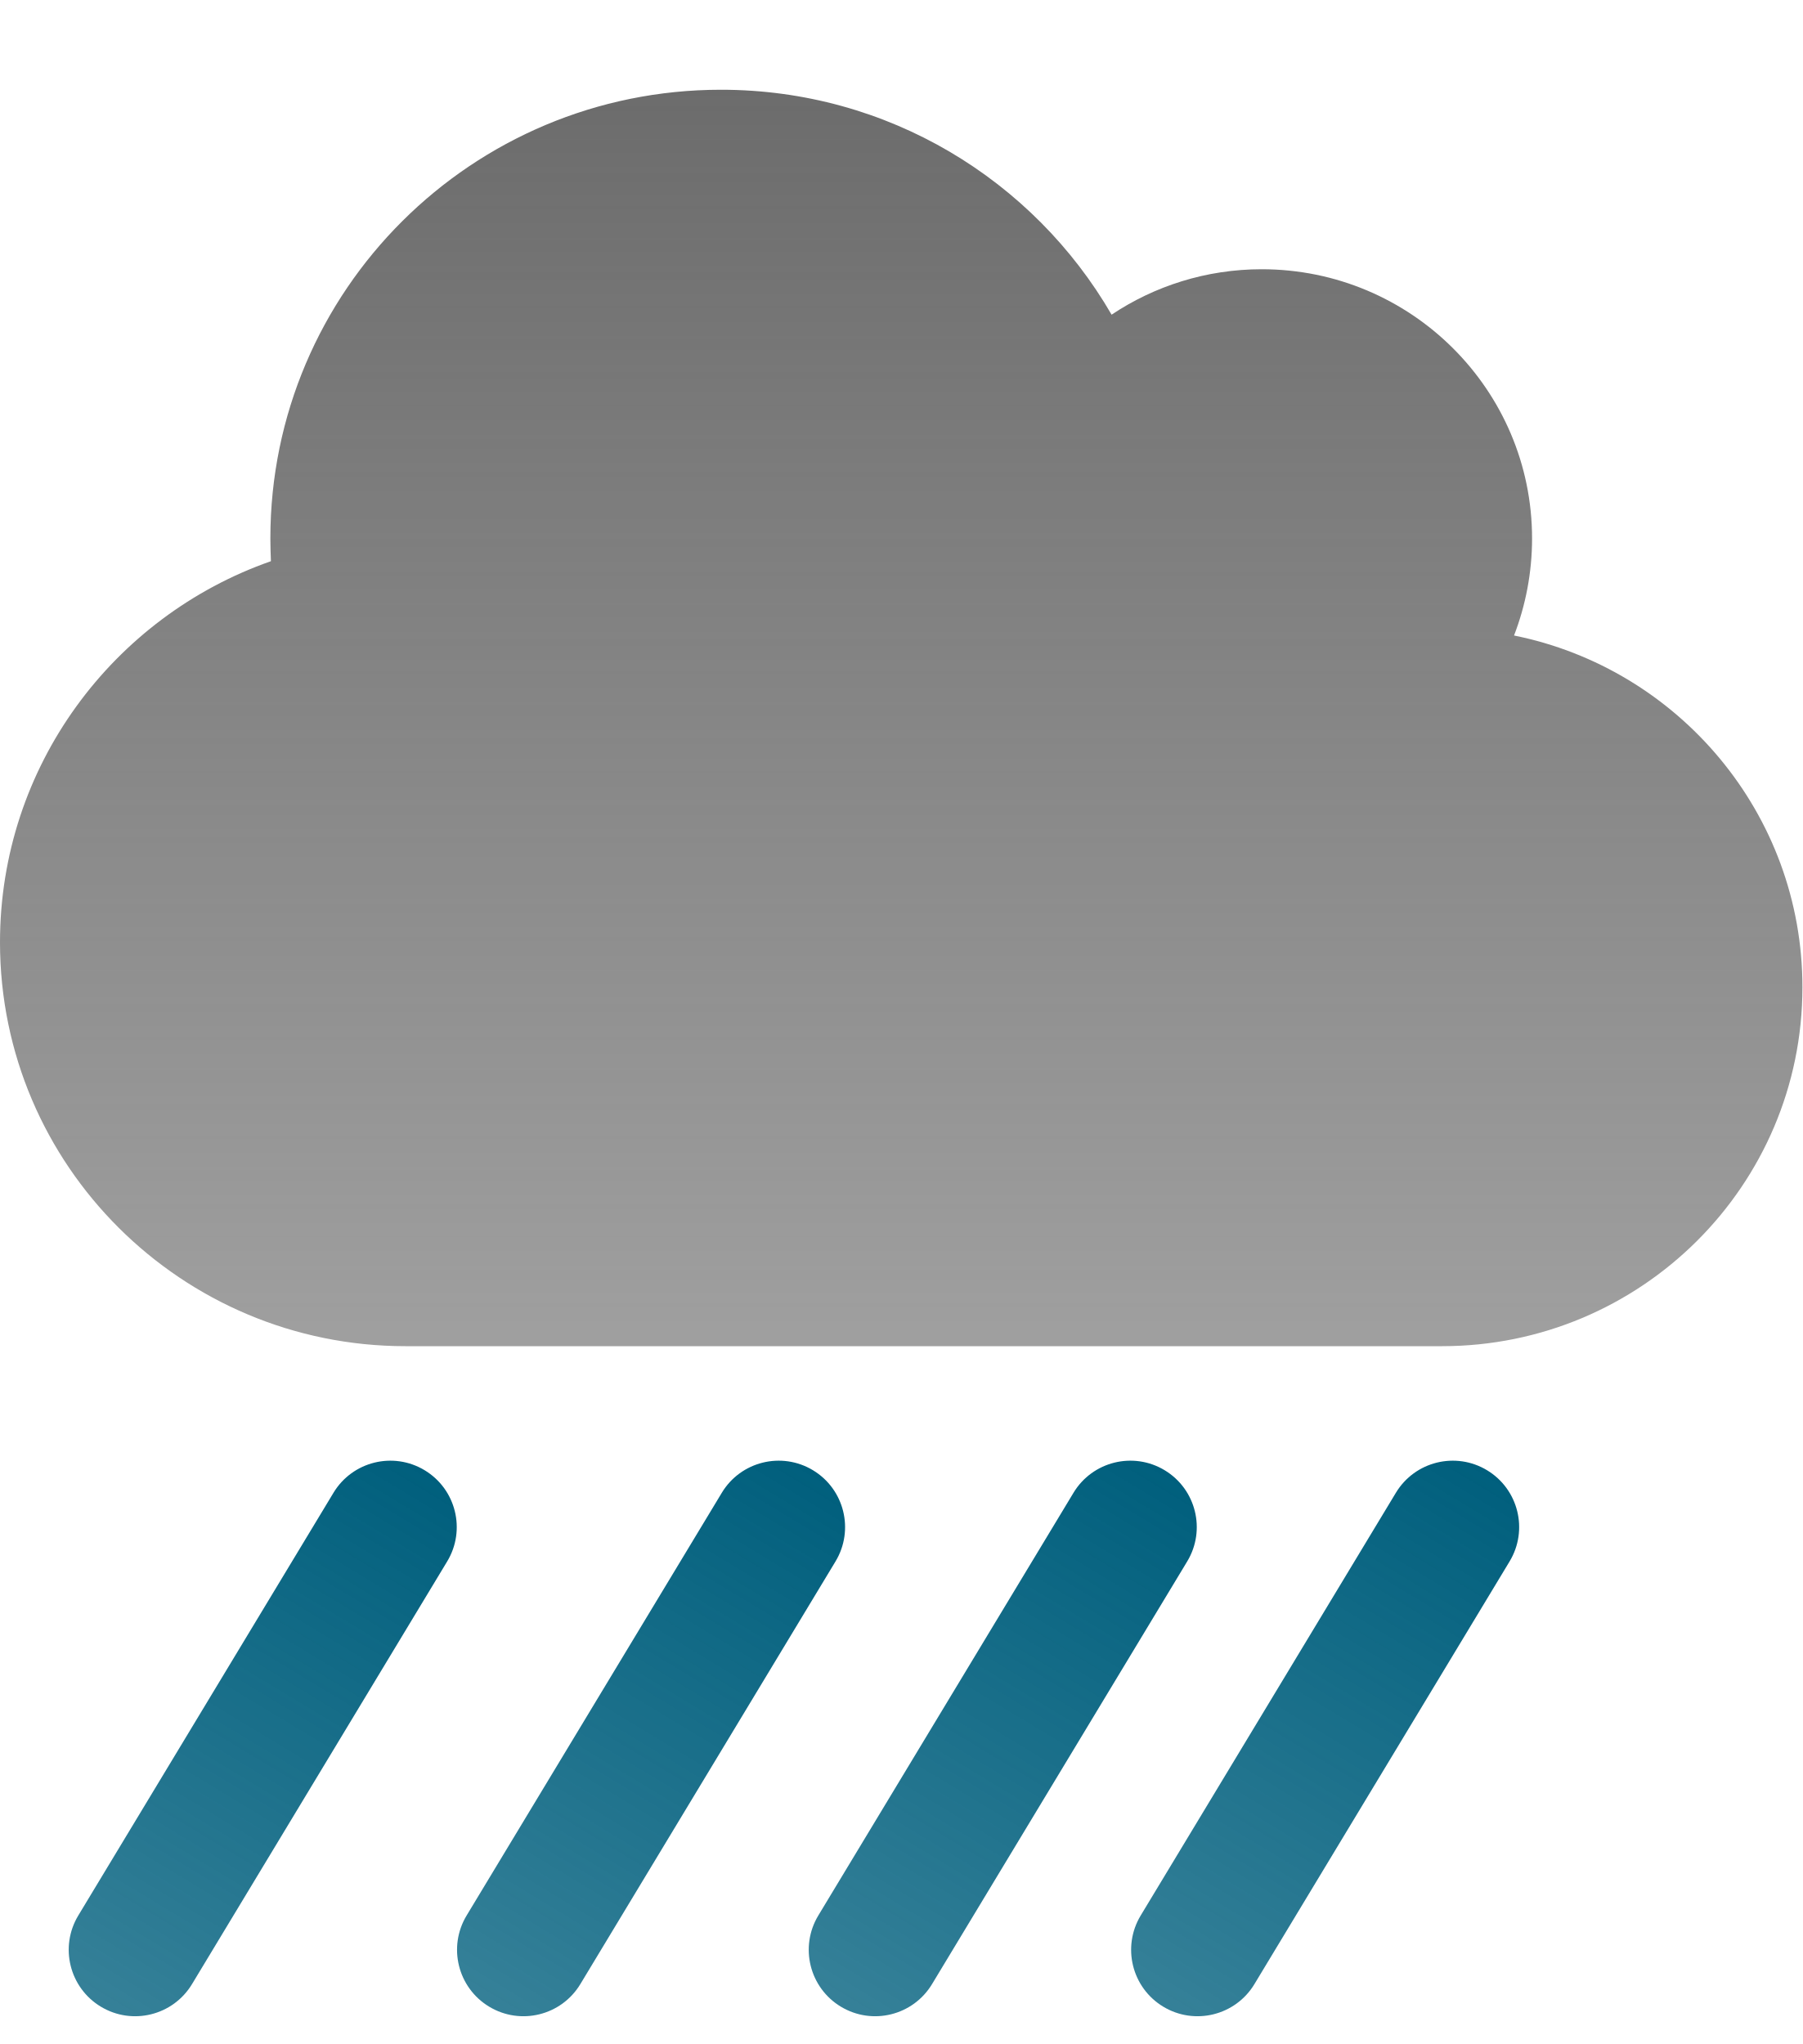
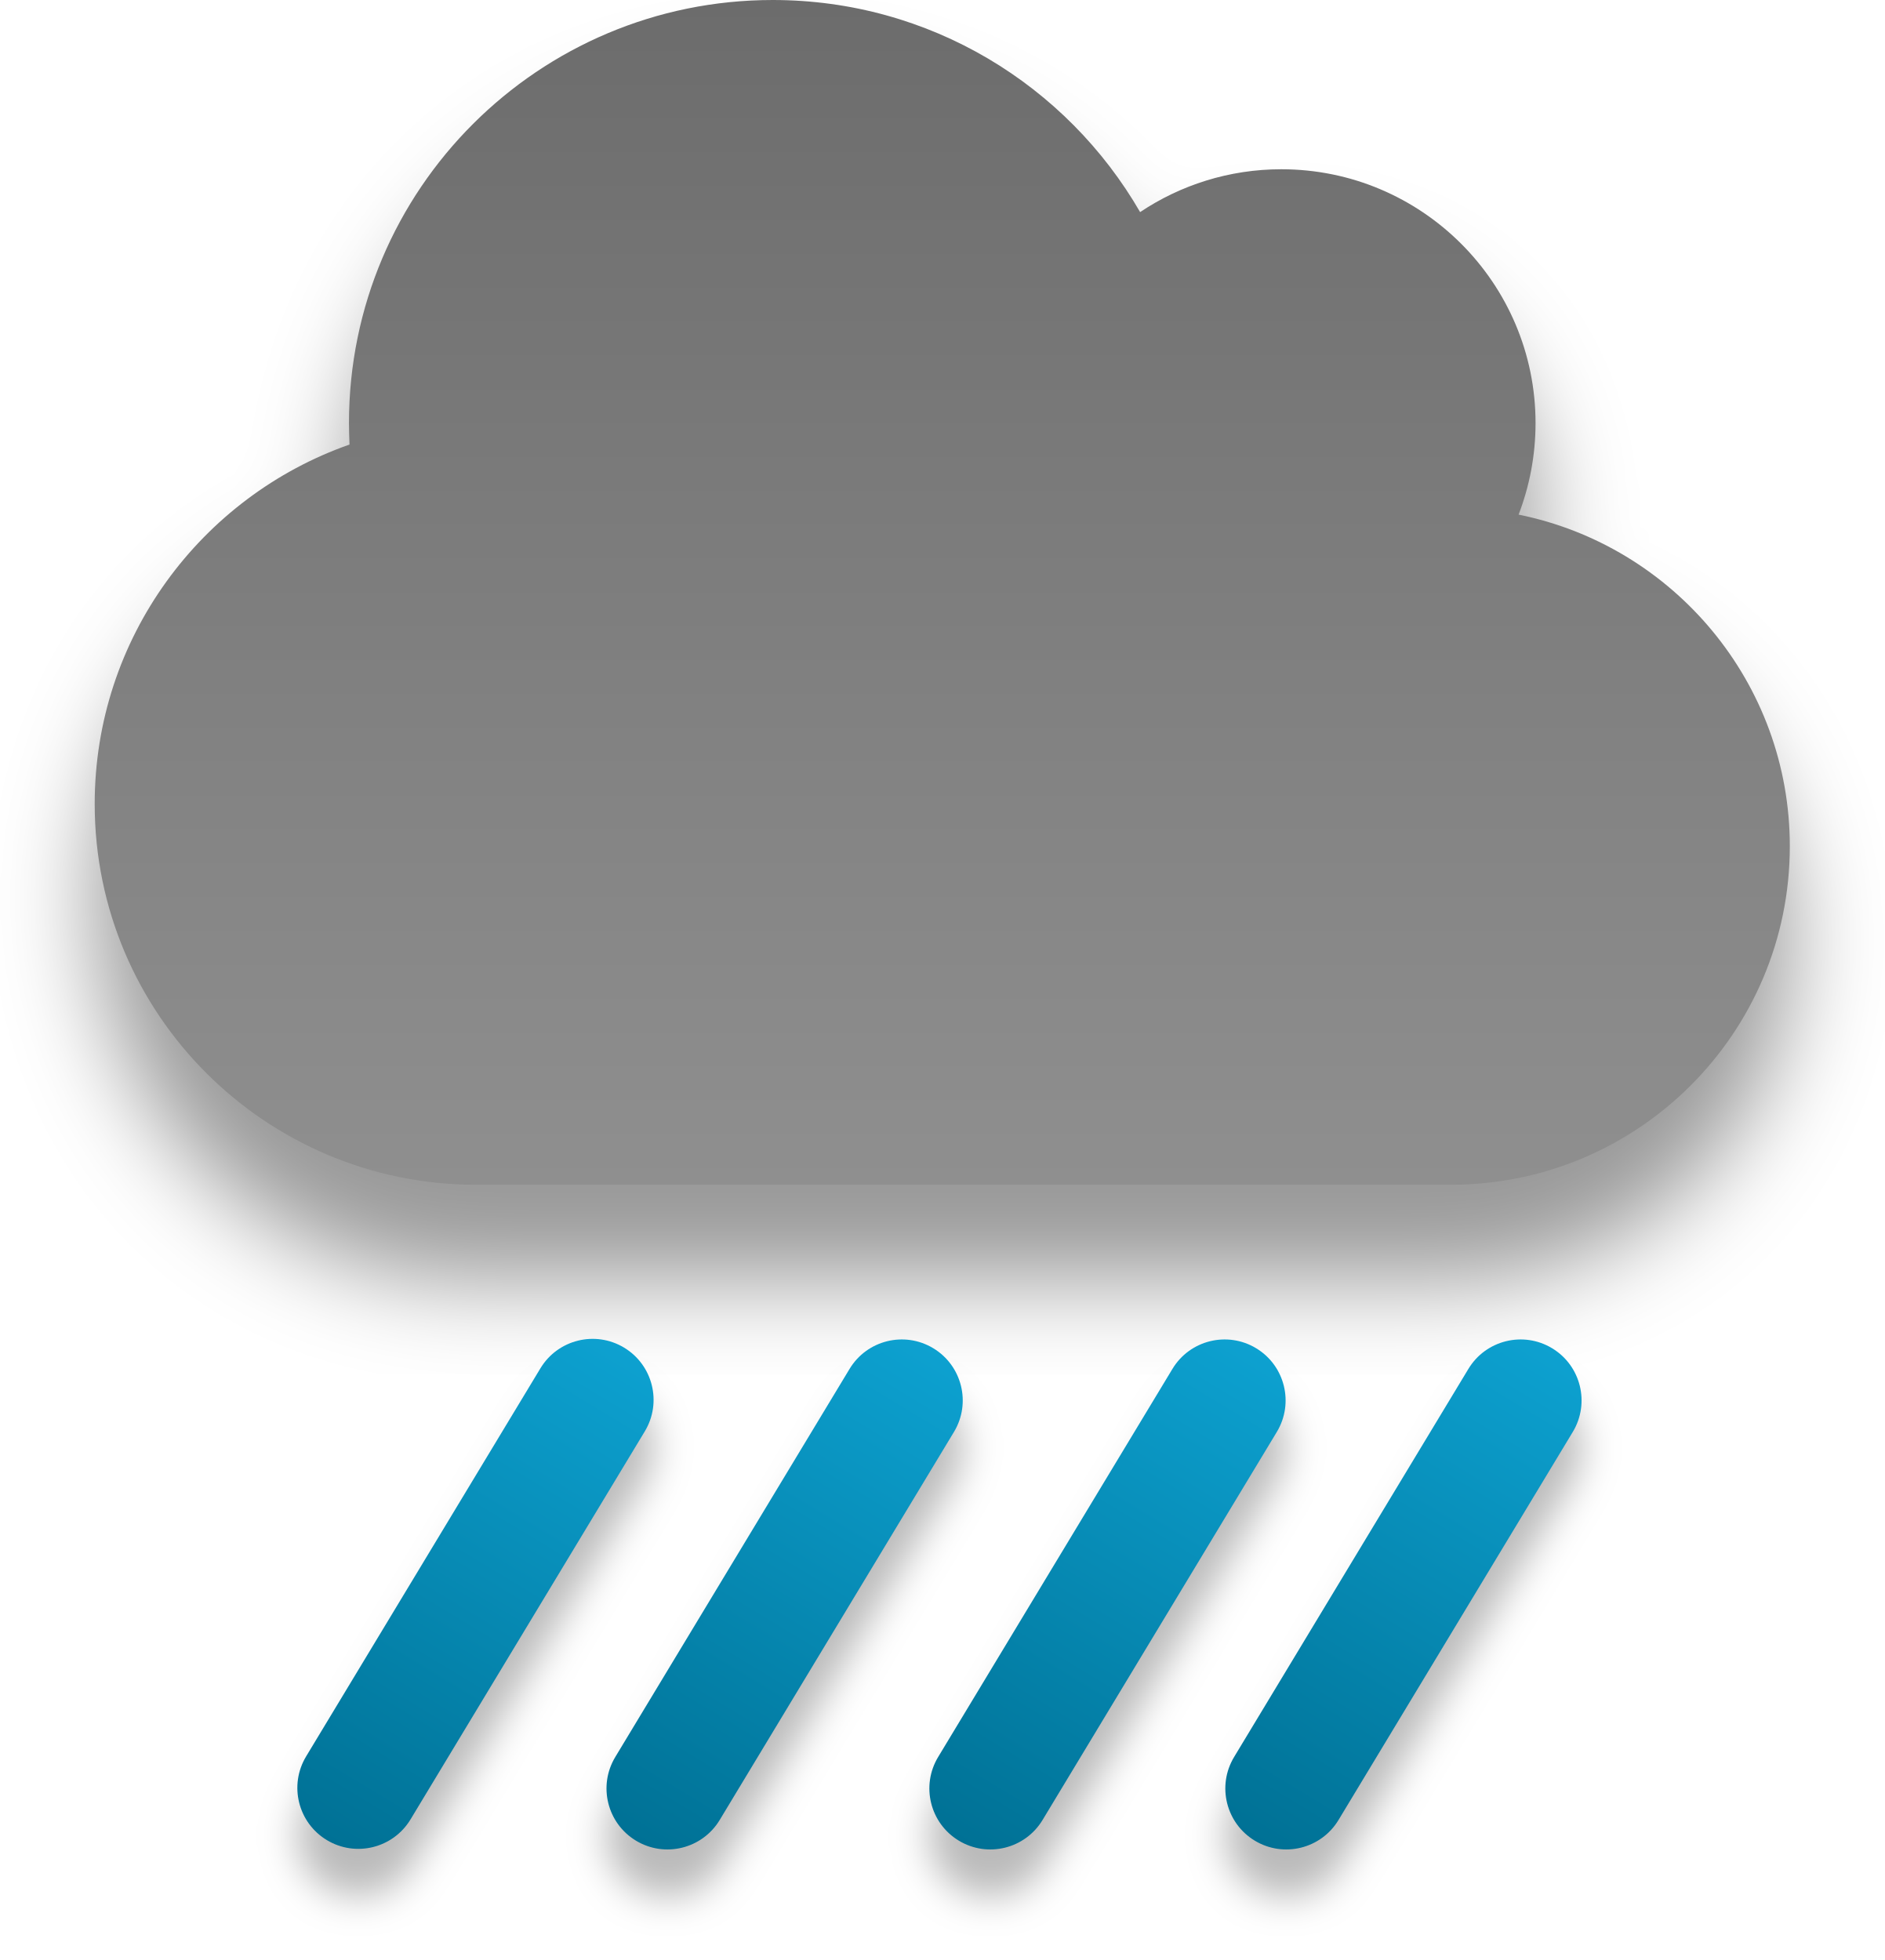
- <svg xmlns="http://www.w3.org/2000/svg" width="246" height="279" viewBox="0 0 246 279" fill="none">
-   <path d="M206.64 86.745C208.216 82.649 209.1 78.17 209.1 73.5C209.1 53.211 192.572 36.75 172.2 36.75C164.628 36.75 157.555 39.047 151.713 42.952C141.066 24.577 121.193 12.25 98.4 12.25C64.421 12.25 36.9 39.659 36.9 73.5C36.9 74.534 36.938 75.567 36.977 76.601C15.452 84.142 0 104.584 0 128.625C0 159.059 24.792 183.75 55.35 183.75H196.8C223.975 183.75 246 161.815 246 134.75C246 111.054 229.087 91.263 206.64 86.745Z" fill="url(#paint0_linear)" />
-   <rect x="50.198" y="196" width="18.128" height="85.526" rx="9.064" transform="rotate(31.116 50.1976 196)" fill="url(#paint1_linear)" />
-   <rect x="103.198" y="196" width="18.128" height="85.526" rx="9.064" transform="rotate(31.116 103.198 196)" fill="url(#paint2_linear)" />
-   <rect x="151.198" y="196" width="18.128" height="85.526" rx="9.064" transform="rotate(31.116 151.198 196)" fill="url(#paint3_linear)" />
-   <rect x="195.198" y="196" width="18.128" height="85.526" rx="9.064" transform="rotate(31.116 195.198 196)" fill="url(#paint4_linear)" />
+ <svg xmlns="http://www.w3.org/2000/svg" width="199" height="207" viewBox="0 0 199 207" fill="none">
+   <g filter="url(#filter0_d)">
+     <path d="M160.36 54.351C161.507 51.363 162.15 48.095 162.15 44.688C162.15 29.885 150.124 17.875 135.3 17.875C129.79 17.875 124.644 19.551 120.393 22.4C112.646 8.993 98.185 0 81.6 0C56.876 0 36.85 19.998 36.85 44.688C36.85 45.442 36.878 46.196 36.906 46.95C21.244 52.452 10 67.366 10 84.906C10 107.111 28.04 125.126 50.275 125.126H153.2C172.974 125.126 189 109.122 189 89.375C189 72.087 176.693 57.647 160.36 54.351Z" fill="url(#paint0_linear)" />
+   </g>
+   <g filter="url(#filter1_d)">
+     <path d="M100.736 151.229C102.573 148.184 101.595 144.227 98.551 142.39C95.507 140.552 91.549 141.53 89.712 144.574L64.973 185.559C63.135 188.603 64.114 192.56 67.158 194.398C70.202 196.235 74.159 195.257 75.997 192.213L100.736 151.229Z" fill="url(#paint1_linear)" />
+   </g>
+   <g filter="url(#filter2_d)">
+     <path d="M68.09 151.166C69.927 148.122 68.949 144.165 65.905 142.327C62.861 140.49 58.904 141.468 57.066 144.512L32.327 185.496C30.49 188.54 31.468 192.498 34.512 194.335C37.556 196.173 41.513 195.195 43.351 192.15L68.09 151.166Z" fill="url(#paint2_linear)" />
+   </g>
+   <g filter="url(#filter3_d)">
+     <path d="M134.829 151.229C136.667 148.185 135.689 144.227 132.645 142.39C129.6 140.552 125.643 141.53 123.806 144.574L99.067 185.559C97.229 188.603 98.207 192.56 101.252 194.398C104.296 196.235 108.253 195.257 110.091 192.213L134.829 151.229Z" fill="url(#paint3_linear)" />
+   </g>
+   <g filter="url(#filter4_d)">
+     <path d="M166.082 151.229C167.92 148.185 166.942 144.227 163.897 142.39C160.853 140.552 156.896 141.53 155.058 144.574L130.319 185.559C128.482 188.603 129.46 192.56 132.504 194.398C135.548 196.235 139.506 195.257 141.343 192.213L166.082 151.229Z" fill="url(#paint4_linear)" />
+   </g>
  <defs>
-     <linearGradient id="paint0_linear" x1="123" y1="12.25" x2="123" y2="183.75" gradientUnits="userSpaceOnUse">
+     <filter id="filter0_d" x="0" y="0" width="199" height="145.126" filterUnits="userSpaceOnUse" color-interpolation-filters="sRGB">
+       <feFlood flood-opacity="0" result="BackgroundImageFix" />
+       <feColorMatrix in="SourceAlpha" type="matrix" values="0 0 0 0 0 0 0 0 0 0 0 0 0 0 0 0 0 0 127 0" />
+       <feOffset dy="10" />
+       <feGaussianBlur stdDeviation="5" />
+       <feColorMatrix type="matrix" values="0 0 0 0 0 0 0 0 0 0 0 0 0 0 0 0 0 0 0.4 0" />
+       <feBlend mode="normal" in2="BackgroundImageFix" result="effect1_dropShadow" />
+       <feBlend mode="normal" in="SourceGraphic" in2="effect1_dropShadow" result="shape" />
+     </filter>
+     <filter id="filter1_d" x="57.646" y="139.062" width="50.417" height="67.662" filterUnits="userSpaceOnUse" color-interpolation-filters="sRGB">
+       <feFlood flood-opacity="0" result="BackgroundImageFix" />
+       <feColorMatrix in="SourceAlpha" type="matrix" values="0 0 0 0 0 0 0 0 0 0 0 0 0 0 0 0 0 0 127 0" />
+       <feOffset dy="5" />
+       <feGaussianBlur stdDeviation="2" />
+       <feColorMatrix type="matrix" values="0 0 0 0 0 0 0 0 0 0 0 0 0 0 0 0 0 0 0.27 0" />
+       <feBlend mode="normal" in2="BackgroundImageFix" result="effect1_dropShadow" />
+       <feBlend mode="normal" in="SourceGraphic" in2="effect1_dropShadow" result="shape" />
+     </filter>
+     <filter id="filter2_d" x="25" y="139" width="50.417" height="67.662" filterUnits="userSpaceOnUse" color-interpolation-filters="sRGB">
+       <feFlood flood-opacity="0" result="BackgroundImageFix" />
+       <feColorMatrix in="SourceAlpha" type="matrix" values="0 0 0 0 0 0 0 0 0 0 0 0 0 0 0 0 0 0 127 0" />
+       <feOffset dy="5" />
+       <feGaussianBlur stdDeviation="2" />
+       <feColorMatrix type="matrix" values="0 0 0 0 0 0 0 0 0 0 0 0 0 0 0 0 0 0 0.27 0" />
+       <feBlend mode="normal" in2="BackgroundImageFix" result="effect1_dropShadow" />
+       <feBlend mode="normal" in="SourceGraphic" in2="effect1_dropShadow" result="shape" />
+     </filter>
+     <filter id="filter3_d" x="91.74" y="139.062" width="50.417" height="67.662" filterUnits="userSpaceOnUse" color-interpolation-filters="sRGB">
+       <feFlood flood-opacity="0" result="BackgroundImageFix" />
+       <feColorMatrix in="SourceAlpha" type="matrix" values="0 0 0 0 0 0 0 0 0 0 0 0 0 0 0 0 0 0 127 0" />
+       <feOffset dy="5" />
+       <feGaussianBlur stdDeviation="2" />
+       <feColorMatrix type="matrix" values="0 0 0 0 0 0 0 0 0 0 0 0 0 0 0 0 0 0 0.27 0" />
+       <feBlend mode="normal" in2="BackgroundImageFix" result="effect1_dropShadow" />
+       <feBlend mode="normal" in="SourceGraphic" in2="effect1_dropShadow" result="shape" />
+     </filter>
+     <filter id="filter4_d" x="122.992" y="139.062" width="50.417" height="67.662" filterUnits="userSpaceOnUse" color-interpolation-filters="sRGB">
+       <feFlood flood-opacity="0" result="BackgroundImageFix" />
+       <feColorMatrix in="SourceAlpha" type="matrix" values="0 0 0 0 0 0 0 0 0 0 0 0 0 0 0 0 0 0 127 0" />
+       <feOffset dy="5" />
+       <feGaussianBlur stdDeviation="2" />
+       <feColorMatrix type="matrix" values="0 0 0 0 0 0 0 0 0 0 0 0 0 0 0 0 0 0 0.27 0" />
+       <feBlend mode="normal" in2="BackgroundImageFix" result="effect1_dropShadow" />
+       <feBlend mode="normal" in="SourceGraphic" in2="effect1_dropShadow" result="shape" />
+     </filter>
+     <linearGradient id="paint0_linear" x1="99.5" y1="0" x2="99.5" y2="125.125" gradientUnits="userSpaceOnUse">
      <stop stop-color="#6C6C6C" />
-       <stop offset="1" stop-color="#6C6C6C" stop-opacity="0.65" />
+       <stop offset="1" stop-color="#8F8F8F" />
    </linearGradient>
-     <linearGradient id="paint1_linear" x1="59.262" y1="196" x2="59.262" y2="281.526" gradientUnits="userSpaceOnUse">
-       <stop stop-color="#005F7D" />
-       <stop offset="1" stop-color="#005F7D" stop-opacity="0.79" />
+     <linearGradient id="paint1_linear" x1="98.55" y1="142.39" x2="67.157" y2="194.398" gradientUnits="userSpaceOnUse">
+       <stop stop-color="#0DA1D0" />
+       <stop offset="1" stop-color="#007195" />
    </linearGradient>
-     <linearGradient id="paint2_linear" x1="112.262" y1="196" x2="112.262" y2="281.526" gradientUnits="userSpaceOnUse">
-       <stop stop-color="#005F7D" />
-       <stop offset="1" stop-color="#005F7D" stop-opacity="0.79" />
+     <linearGradient id="paint2_linear" x1="65.905" y1="142.327" x2="34.512" y2="194.335" gradientUnits="userSpaceOnUse">
+       <stop stop-color="#0DA1D0" />
+       <stop offset="1" stop-color="#007195" />
    </linearGradient>
-     <linearGradient id="paint3_linear" x1="160.262" y1="196" x2="160.262" y2="281.526" gradientUnits="userSpaceOnUse">
-       <stop stop-color="#005F7D" />
-       <stop offset="1" stop-color="#005F7D" stop-opacity="0.79" />
+     <linearGradient id="paint3_linear" x1="132.644" y1="142.39" x2="101.251" y2="194.398" gradientUnits="userSpaceOnUse">
+       <stop stop-color="#0DA1D0" />
+       <stop offset="1" stop-color="#007195" />
    </linearGradient>
-     <linearGradient id="paint4_linear" x1="204.262" y1="196" x2="204.262" y2="281.526" gradientUnits="userSpaceOnUse">
-       <stop stop-color="#005F7D" />
-       <stop offset="1" stop-color="#005F7D" stop-opacity="0.79" />
+     <linearGradient id="paint4_linear" x1="163.897" y1="142.39" x2="132.504" y2="194.398" gradientUnits="userSpaceOnUse">
+       <stop stop-color="#0DA1D0" />
+       <stop offset="1" stop-color="#007195" />
    </linearGradient>
  </defs>
</svg>
